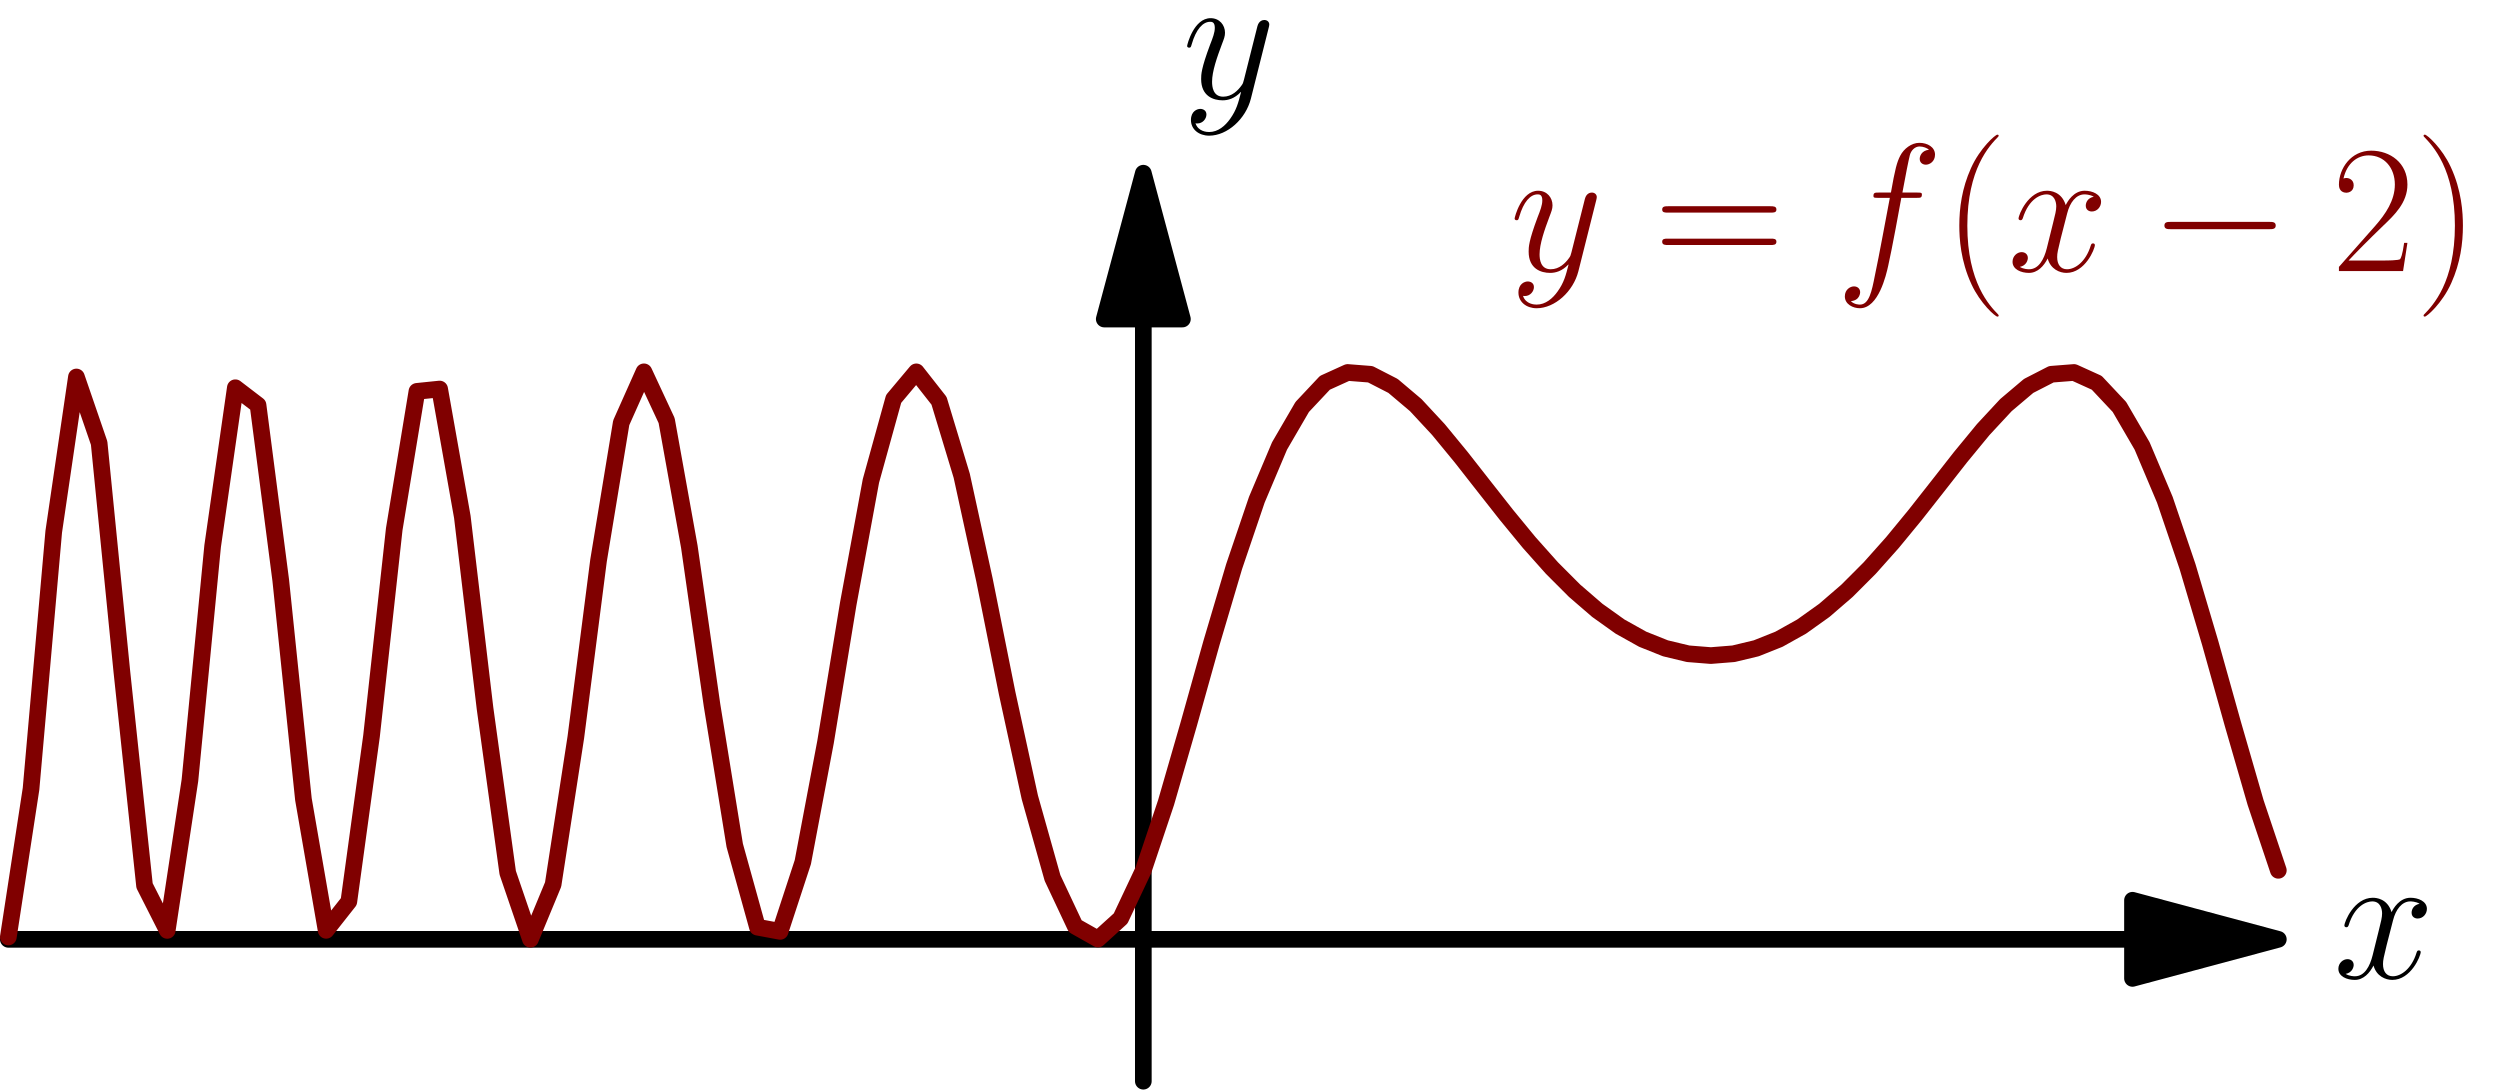
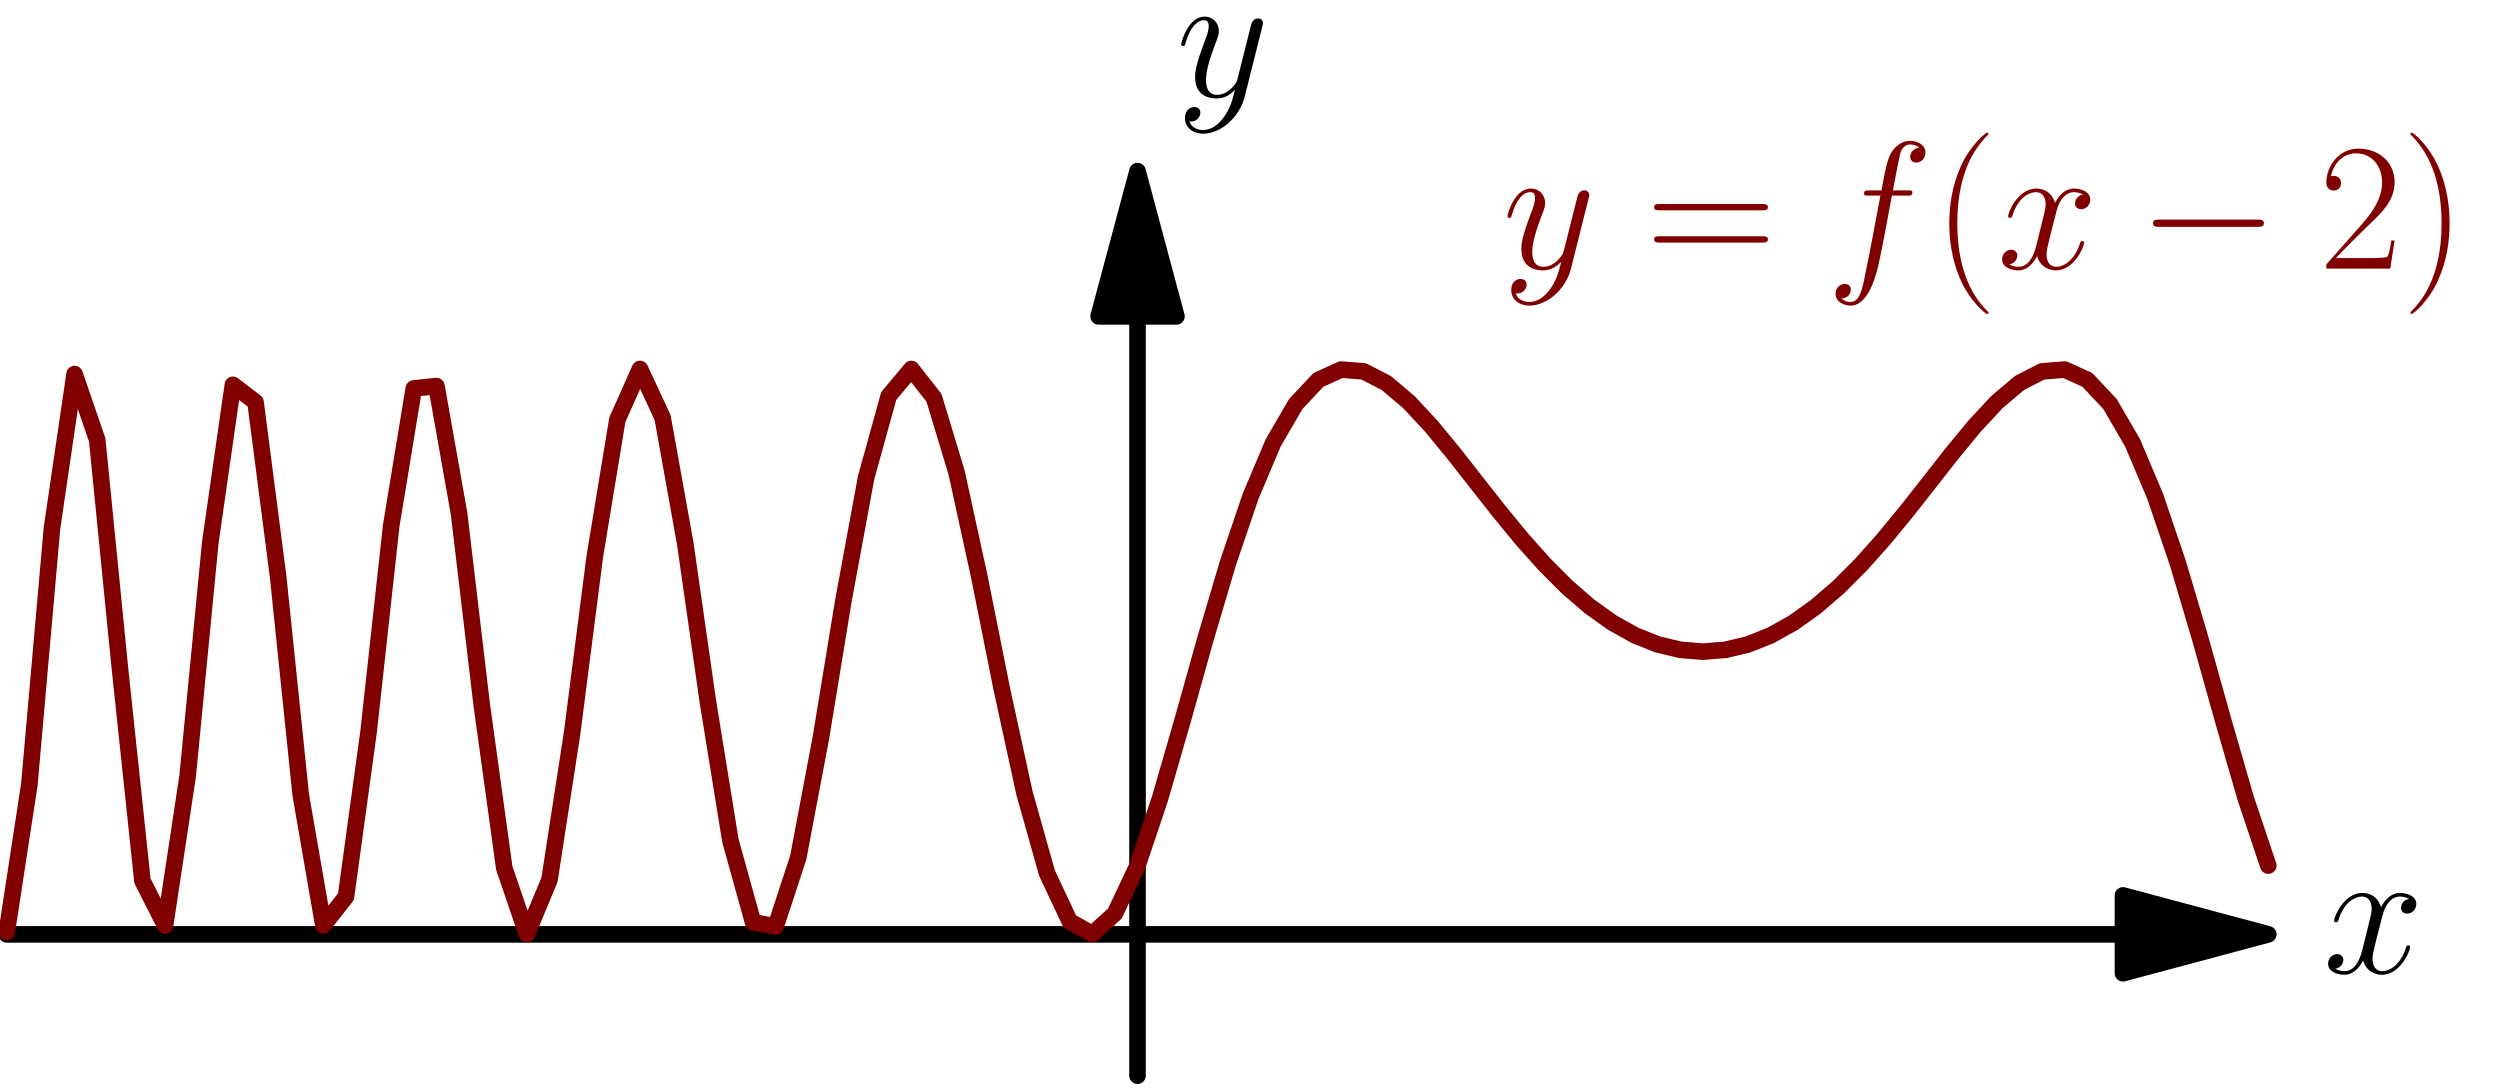
- <svg xmlns="http://www.w3.org/2000/svg" xmlns:xlink="http://www.w3.org/1999/xlink" height="148.245pt" version="1.1" viewBox="56.409 53.858 340.158 148.245" width="340.158pt">
+ <svg xmlns="http://www.w3.org/2000/svg" xmlns:xlink="http://www.w3.org/1999/xlink" height="148.801pt" version="1.1" viewBox="56.621 54.06 341.433 148.801" width="341.433pt">
  <defs>
-     <path d="M11.097 -10.002C11.594 -10.002 11.793 -10.002 11.793 -10.475C11.793 -10.723 11.594 -10.723 11.146 -10.723H9.131C9.604 -13.286 9.952 -15.052 10.151 -15.849C10.3 -16.446 10.823 -17.018 11.47 -17.018C11.992 -17.018 12.515 -16.794 12.763 -16.57C11.793 -16.471 11.495 -15.749 11.495 -15.326C11.495 -14.829 11.868 -14.53 12.341 -14.53C12.838 -14.53 13.585 -14.953 13.585 -15.898C13.585 -16.943 12.54 -17.515 11.445 -17.515C10.375 -17.515 9.33 -16.719 8.832 -15.749C8.385 -14.878 8.136 -13.983 7.564 -10.723H5.897C5.424 -10.723 5.175 -10.723 5.175 -10.275C5.175 -10.002 5.324 -10.002 5.822 -10.002H7.414C6.966 -7.688 5.946 -2.065 5.374 0.597C4.951 2.762 4.578 4.578 3.334 4.578C3.259 4.578 2.538 4.578 2.09 4.105C3.359 4.006 3.359 2.911 3.359 2.886C3.359 2.388 2.986 2.09 2.513 2.09C2.015 2.09 1.269 2.513 1.269 3.458C1.269 4.528 2.364 5.076 3.334 5.076C5.872 5.076 6.917 0.522 7.19 -0.722C7.638 -2.637 8.857 -9.255 8.982 -10.002H11.097Z" id="g0-102" />
-     <path d="M11.793 -10.151C10.997 -10.002 10.698 -9.405 10.698 -8.932C10.698 -8.335 11.171 -8.136 11.519 -8.136C12.266 -8.136 12.788 -8.783 12.788 -9.454C12.788 -10.499 11.594 -10.972 10.549 -10.972C9.031 -10.972 8.186 -9.479 7.962 -9.007C7.389 -10.873 5.847 -10.972 5.399 -10.972C2.861 -10.972 1.518 -7.713 1.518 -7.165C1.518 -7.066 1.617 -6.942 1.791 -6.942C1.99 -6.942 2.04 -7.091 2.09 -7.19C2.936 -9.952 4.603 -10.475 5.324 -10.475C6.444 -10.475 6.668 -9.43 6.668 -8.832C6.668 -8.285 6.519 -7.713 6.22 -6.519L5.374 -3.11C5.001 -1.617 4.279 -0.249 2.961 -0.249C2.836 -0.249 2.214 -0.249 1.692 -0.572C2.588 -0.746 2.787 -1.493 2.787 -1.791C2.787 -2.289 2.413 -2.588 1.941 -2.588C1.344 -2.588 0.697 -2.065 0.697 -1.269C0.697 -0.224 1.866 0.249 2.936 0.249C4.13 0.249 4.976 -0.697 5.498 -1.717C5.897 -0.249 7.141 0.249 8.061 0.249C10.599 0.249 11.942 -3.01 11.942 -3.558C11.942 -3.682 11.843 -3.782 11.694 -3.782C11.47 -3.782 11.445 -3.657 11.37 -3.458C10.698 -1.269 9.255 -0.249 8.136 -0.249C7.265 -0.249 6.792 -0.896 6.792 -1.916C6.792 -2.463 6.892 -2.861 7.29 -4.503L8.161 -7.887C8.534 -9.38 9.38 -10.475 10.524 -10.475C10.574 -10.475 11.271 -10.475 11.793 -10.151Z" id="g0-120" />
-     <path d="M6.543 2.787C5.872 3.732 4.901 4.578 3.682 4.578C3.384 4.578 2.189 4.528 1.816 3.384C1.891 3.409 2.015 3.409 2.065 3.409C2.811 3.409 3.309 2.762 3.309 2.189S2.836 1.418 2.463 1.418C2.065 1.418 1.194 1.717 1.194 2.936C1.194 4.205 2.264 5.076 3.682 5.076C6.17 5.076 8.683 2.787 9.38 0.025L11.818 -9.678C11.843 -9.803 11.893 -9.952 11.893 -10.101C11.893 -10.475 11.594 -10.723 11.221 -10.723C10.997 -10.723 10.475 -10.624 10.275 -9.877L8.434 -2.563C8.31 -2.115 8.31 -2.065 8.111 -1.791C7.613 -1.095 6.792 -0.249 5.598 -0.249C4.205 -0.249 4.08 -1.617 4.08 -2.289C4.08 -3.707 4.752 -5.623 5.424 -7.414C5.698 -8.136 5.847 -8.484 5.847 -8.982C5.847 -10.027 5.1 -10.972 3.881 -10.972C1.592 -10.972 0.672 -7.364 0.672 -7.165C0.672 -7.066 0.771 -6.942 0.945 -6.942C1.169 -6.942 1.194 -7.041 1.294 -7.389C1.891 -9.479 2.836 -10.475 3.807 -10.475C4.031 -10.475 4.454 -10.475 4.454 -9.653C4.454 -9.007 4.18 -8.285 3.807 -7.34C2.588 -4.08 2.588 -3.259 2.588 -2.662C2.588 -0.299 4.279 0.249 5.523 0.249C6.245 0.249 7.141 0.025 8.011 -0.896L8.036 -0.871C7.663 0.597 7.414 1.567 6.543 2.787Z" id="g0-121" />
-     <path d="M7.613 6.071C7.613 6.046 7.613 5.996 7.539 5.921C6.394 4.752 3.334 1.567 3.334 -6.195S6.344 -17.117 7.564 -18.361C7.564 -18.386 7.613 -18.436 7.613 -18.511S7.539 -18.635 7.439 -18.635C7.165 -18.635 5.051 -16.794 3.832 -14.057C2.588 -11.296 2.239 -8.608 2.239 -6.22C2.239 -4.429 2.413 -1.393 3.906 1.816C5.1 4.404 7.141 6.22 7.439 6.22C7.564 6.22 7.613 6.17 7.613 6.071Z" id="g1-40" />
-     <path d="M6.543 -6.195C6.543 -7.986 6.369 -11.022 4.876 -14.231C3.682 -16.819 1.642 -18.635 1.344 -18.635C1.269 -18.635 1.169 -18.61 1.169 -18.486C1.169 -18.436 1.194 -18.411 1.219 -18.361C2.413 -17.117 5.449 -13.958 5.449 -6.22C5.449 1.543 2.438 4.702 1.219 5.946C1.194 5.996 1.169 6.021 1.169 6.071C1.169 6.195 1.269 6.22 1.344 6.22C1.617 6.22 3.732 4.379 4.951 1.642C6.195 -1.12 6.543 -3.807 6.543 -6.195Z" id="g1-41" />
-     <path d="M10.375 -3.856H9.927C9.678 -2.09 9.479 -1.791 9.38 -1.642C9.255 -1.443 7.464 -1.443 7.116 -1.443H2.339C3.234 -2.413 4.976 -4.18 7.091 -6.22C8.608 -7.663 10.375 -9.355 10.375 -11.818C10.375 -14.754 8.036 -16.446 5.424 -16.446C2.687 -16.446 1.02 -14.032 1.02 -11.793C1.02 -10.823 1.742 -10.698 2.04 -10.698C2.289 -10.698 3.035 -10.848 3.035 -11.719C3.035 -12.49 2.388 -12.714 2.04 -12.714C1.891 -12.714 1.742 -12.689 1.642 -12.639C2.115 -14.754 3.558 -15.799 5.076 -15.799C7.24 -15.799 8.658 -14.082 8.658 -11.818C8.658 -9.653 7.389 -7.787 5.971 -6.17L1.02 -0.572V0H9.778L10.375 -3.856Z" id="g1-50" />
-     <path d="M15.998 -7.986C16.371 -7.986 16.744 -7.986 16.744 -8.409C16.744 -8.857 16.321 -8.857 15.898 -8.857H1.99C1.567 -8.857 1.144 -8.857 1.144 -8.409C1.144 -7.986 1.518 -7.986 1.891 -7.986H15.998ZM15.898 -3.558C16.321 -3.558 16.744 -3.558 16.744 -4.006C16.744 -4.429 16.371 -4.429 15.998 -4.429H1.891C1.518 -4.429 1.144 -4.429 1.144 -4.006C1.144 -3.558 1.567 -3.558 1.99 -3.558H15.898Z" id="g1-61" />
-     <path d="M16.396 -5.722C16.819 -5.722 17.267 -5.722 17.267 -6.22S16.819 -6.718 16.396 -6.718H2.936C2.513 -6.718 2.065 -6.718 2.065 -6.22S2.513 -5.722 2.936 -5.722H16.396Z" id="g2-0" />
+     <path d="M16.335 -5.701C16.756 -5.701 17.202 -5.701 17.202 -6.197S16.756 -6.692 16.335 -6.692H2.925C2.503 -6.692 2.057 -6.692 2.057 -6.197S2.503 -5.701 2.925 -5.701H16.335Z" id="g0-0" />
+     <path d="M7.585 6.048C7.585 6.023 7.585 5.974 7.51 5.899C6.37 4.734 3.321 1.562 3.321 -6.172S6.321 -17.053 7.535 -18.293C7.535 -18.318 7.585 -18.367 7.585 -18.442S7.51 -18.566 7.411 -18.566C7.139 -18.566 5.032 -16.731 3.817 -14.005C2.578 -11.253 2.231 -8.576 2.231 -6.197C2.231 -4.412 2.404 -1.388 3.892 1.809C5.081 4.387 7.114 6.197 7.411 6.197C7.535 6.197 7.585 6.147 7.585 6.048Z" id="g2-40" />
+     <path d="M6.519 -6.172C6.519 -7.957 6.345 -10.981 4.858 -14.178C3.668 -16.756 1.636 -18.566 1.339 -18.566C1.264 -18.566 1.165 -18.541 1.165 -18.417C1.165 -18.367 1.19 -18.342 1.215 -18.293C2.404 -17.053 5.428 -13.905 5.428 -6.197C5.428 1.537 2.429 4.685 1.215 5.924C1.19 5.974 1.165 5.998 1.165 6.048C1.165 6.172 1.264 6.197 1.339 6.197C1.611 6.197 3.718 4.363 4.933 1.636C6.172 -1.115 6.519 -3.792 6.519 -6.172Z" id="g2-41" />
+     <path d="M10.336 -3.842H9.89C9.642 -2.082 9.444 -1.785 9.345 -1.636C9.221 -1.438 7.436 -1.438 7.089 -1.438H2.33C3.222 -2.404 4.957 -4.164 7.064 -6.197C8.576 -7.634 10.336 -9.32 10.336 -11.774C10.336 -14.699 8.006 -16.384 5.404 -16.384C2.677 -16.384 1.016 -13.98 1.016 -11.749C1.016 -10.782 1.735 -10.658 2.033 -10.658C2.28 -10.658 3.024 -10.807 3.024 -11.675C3.024 -12.443 2.38 -12.666 2.033 -12.666C1.884 -12.666 1.735 -12.641 1.636 -12.592C2.107 -14.699 3.545 -15.74 5.057 -15.74C7.213 -15.74 8.626 -14.03 8.626 -11.774C8.626 -9.617 7.362 -7.758 5.949 -6.147L1.016 -0.57V0H9.741L10.336 -3.842Z" id="g2-50" />
+     <path d="M15.938 -7.957C16.31 -7.957 16.682 -7.957 16.682 -8.378C16.682 -8.824 16.26 -8.824 15.839 -8.824H1.983C1.562 -8.824 1.14 -8.824 1.14 -8.378C1.14 -7.957 1.512 -7.957 1.884 -7.957H15.938ZM15.839 -3.545C16.26 -3.545 16.682 -3.545 16.682 -3.991C16.682 -4.412 16.31 -4.412 15.938 -4.412H1.884C1.512 -4.412 1.14 -4.412 1.14 -3.991C1.14 -3.545 1.562 -3.545 1.983 -3.545H15.839Z" id="g2-61" />
+     <path d="M11.055 -9.964C11.551 -9.964 11.749 -9.964 11.749 -10.435C11.749 -10.683 11.551 -10.683 11.105 -10.683H9.097C9.568 -13.236 9.915 -14.996 10.113 -15.789C10.262 -16.384 10.782 -16.954 11.427 -16.954C11.947 -16.954 12.468 -16.731 12.716 -16.508C11.749 -16.409 11.452 -15.69 11.452 -15.269C11.452 -14.773 11.823 -14.476 12.294 -14.476C12.79 -14.476 13.534 -14.897 13.534 -15.839C13.534 -16.88 12.493 -17.45 11.402 -17.45C10.336 -17.45 9.295 -16.657 8.799 -15.69C8.353 -14.823 8.105 -13.93 7.535 -10.683H5.875C5.404 -10.683 5.156 -10.683 5.156 -10.237C5.156 -9.964 5.304 -9.964 5.8 -9.964H7.387C6.94 -7.659 5.924 -2.057 5.354 0.595C4.933 2.751 4.561 4.561 3.321 4.561C3.247 4.561 2.528 4.561 2.082 4.09C3.346 3.991 3.346 2.9 3.346 2.875C3.346 2.38 2.974 2.082 2.503 2.082C2.008 2.082 1.264 2.503 1.264 3.445C1.264 4.511 2.355 5.057 3.321 5.057C5.85 5.057 6.891 0.521 7.163 -0.719C7.61 -2.627 8.824 -9.221 8.948 -9.964H11.055Z" id="g1-102" />
+     <path d="M11.749 -10.113C10.956 -9.964 10.658 -9.37 10.658 -8.899C10.658 -8.304 11.129 -8.105 11.476 -8.105C12.22 -8.105 12.741 -8.75 12.741 -9.419C12.741 -10.46 11.551 -10.931 10.51 -10.931C8.998 -10.931 8.155 -9.444 7.932 -8.973C7.362 -10.832 5.825 -10.931 5.379 -10.931C2.851 -10.931 1.512 -7.684 1.512 -7.139C1.512 -7.04 1.611 -6.916 1.785 -6.916C1.983 -6.916 2.033 -7.064 2.082 -7.163C2.925 -9.915 4.586 -10.435 5.304 -10.435C6.42 -10.435 6.643 -9.394 6.643 -8.799C6.643 -8.254 6.494 -7.684 6.197 -6.494L5.354 -3.098C4.982 -1.611 4.263 -0.248 2.95 -0.248C2.826 -0.248 2.206 -0.248 1.686 -0.57C2.578 -0.744 2.776 -1.487 2.776 -1.785C2.776 -2.28 2.404 -2.578 1.933 -2.578C1.339 -2.578 0.694 -2.057 0.694 -1.264C0.694 -0.223 1.859 0.248 2.925 0.248C4.115 0.248 4.957 -0.694 5.478 -1.71C5.875 -0.248 7.114 0.248 8.031 0.248C10.559 0.248 11.898 -2.999 11.898 -3.545C11.898 -3.668 11.799 -3.768 11.65 -3.768C11.427 -3.768 11.402 -3.644 11.328 -3.445C10.658 -1.264 9.221 -0.248 8.105 -0.248C7.238 -0.248 6.767 -0.892 6.767 -1.909C6.767 -2.454 6.866 -2.851 7.263 -4.486L8.13 -7.857C8.502 -9.345 9.345 -10.435 10.485 -10.435C10.534 -10.435 11.229 -10.435 11.749 -10.113Z" id="g1-120" />
+     <path d="M6.519 2.776C5.85 3.718 4.883 4.561 3.668 4.561C3.371 4.561 2.181 4.511 1.809 3.371C1.884 3.396 2.008 3.396 2.057 3.396C2.801 3.396 3.297 2.751 3.297 2.181S2.826 1.413 2.454 1.413C2.057 1.413 1.19 1.71 1.19 2.925C1.19 4.189 2.256 5.057 3.668 5.057C6.147 5.057 8.651 2.776 9.345 0.025L11.774 -9.642C11.799 -9.766 11.848 -9.915 11.848 -10.063C11.848 -10.435 11.551 -10.683 11.179 -10.683C10.956 -10.683 10.435 -10.584 10.237 -9.84L8.403 -2.553C8.279 -2.107 8.279 -2.057 8.081 -1.785C7.585 -1.091 6.767 -0.248 5.577 -0.248C4.189 -0.248 4.065 -1.611 4.065 -2.28C4.065 -3.693 4.734 -5.602 5.404 -7.387C5.676 -8.105 5.825 -8.452 5.825 -8.948C5.825 -9.989 5.081 -10.931 3.867 -10.931C1.586 -10.931 0.669 -7.337 0.669 -7.139C0.669 -7.04 0.768 -6.916 0.942 -6.916C1.165 -6.916 1.19 -7.015 1.289 -7.362C1.884 -9.444 2.826 -10.435 3.792 -10.435C4.016 -10.435 4.437 -10.435 4.437 -9.617C4.437 -8.973 4.164 -8.254 3.792 -7.312C2.578 -4.065 2.578 -3.247 2.578 -2.652C2.578 -0.297 4.263 0.248 5.503 0.248C6.222 0.248 7.114 0.025 7.981 -0.892L8.006 -0.868C7.634 0.595 7.387 1.562 6.519 2.776Z" id="g1-121" />
  </defs>
-   <g id="page1" transform="matrix(0.996264 0 0 0.996264 0 0)">
-     <g transform="matrix(1 0 0 1 212.769 182.347)">
+   <g id="page1">
+     <g transform="matrix(0.996264 0 0 0.996264 211.974 181.665)">
      <path d="M 135.093 0L -155.01 -0" fill="none" stroke="#000000" stroke-linecap="round" stroke-linejoin="round" stroke-miterlimit="10.037" stroke-width="2.276" />
    </g>
-     <g transform="matrix(1 0 0 1 212.769 182.347)">
+     <g transform="matrix(0.996264 0 0 0.996264 211.974 181.665)">
      <path d="M 155.01 0L 135.093 -5.337L 135.093 5.337L 155.01 0Z" fill="#000000" />
    </g>
-     <g transform="matrix(1 0 0 1 212.769 182.347)">
+     <g transform="matrix(0.996264 0 0 0.996264 211.974 181.665)">
      <path d="M 155.01 0L 135.093 -5.337L 135.093 5.337L 155.01 0Z" fill="none" stroke="#000000" stroke-linecap="round" stroke-linejoin="round" stroke-miterlimit="10.037" stroke-width="2.276" />
    </g>
-     <use x="375.283" xlink:href="#g0-120" y="187.642" />
-     <g transform="matrix(1 0 0 1 212.769 182.347)">
+     <use x="373.881" xlink:href="#g1-120" y="186.941" />
+     <g transform="matrix(0.996264 0 0 0.996264 211.974 181.665)">
      <path d="M 0 -84.715L 0 19.376" fill="none" stroke="#000000" stroke-linecap="round" stroke-linejoin="round" stroke-miterlimit="10.037" stroke-width="2.276" />
    </g>
-     <g transform="matrix(1 0 0 1 212.769 182.347)">
+     <g transform="matrix(0.996264 0 0 0.996264 211.974 181.665)">
      <path d="M 0 -104.632L -5.337 -84.715L 5.337 -84.715L 0 -104.632Z" fill="#000000" />
    </g>
-     <g transform="matrix(1 0 0 1 212.769 182.347)">
+     <g transform="matrix(0.996264 0 0 0.996264 211.974 181.665)">
      <path d="M 0 -104.632L -5.337 -84.715L 5.337 -84.715L 0 -104.632Z" fill="none" stroke="#000000" stroke-linecap="round" stroke-linejoin="round" stroke-miterlimit="10.037" stroke-width="2.276" />
    </g>
-     <use x="218.077" xlink:href="#g0-121" y="67.513" />
-     <g transform="matrix(1 0 0 1 212.769 182.347)">
+     <use x="217.262" xlink:href="#g1-121" y="67.261" />
+     <g transform="matrix(0.996264 0 0 0.996264 211.974 181.665)">
      <path d="M -155.01 -0.319L -151.91 -20.553L -148.81 -55.675L -145.71 -76.801L -142.609 -67.776L -139.509 -36.586L -136.409 -7.332L -133.309 -1.219L -130.209 -21.713L -127.108 -53.698L -124.008 -75.332L -120.908 -72.961L -117.808 -49.047L -114.708 -19.124L -111.607 -1.228L -108.507 -5.16L -105.407 -27.773L -102.307 -56.011L -99.207 -74.837L -96.106 -75.156L -93.006 -57.686L -89.906 -31.542L -86.806 -9.084L -83.706 -0.014L -80.605 -7.493L -77.505 -27.596L -74.405 -51.733L -71.305 -70.551L -68.204 -77.505L -65.104 -70.85L -62.004 -53.616L -58.904 -31.968L -55.804 -12.83L -52.703 -1.663L -49.603 -1.085L -46.503 -10.545L -43.403 -26.945L -40.303 -45.812L -37.203 -62.61L -34.102 -73.807L -31.002 -77.501L -27.902 -73.553L -24.802 -63.313L -21.701 -49.105L -18.601 -33.622L -15.501 -19.39L -12.401 -8.378L -9.301 -1.791L -6.2 -0.042L -3.1 -2.851L 0 -9.425L 3.1 -18.669L 6.2 -29.39L 9.301 -40.457L 12.401 -50.913L 15.501 -60.041L 18.601 -67.38L 21.701 -72.709L 24.802 -76.009L 27.902 -77.417L 31.002 -77.174L 34.102 -75.582L 37.203 -72.96L 40.303 -69.622L 43.403 -65.852L 46.503 -61.895L 49.603 -57.954L 52.703 -54.185L 55.804 -50.707L 58.904 -47.602L 62.004 -44.927L 65.104 -42.714L 68.204 -40.983L 71.305 -39.745L 74.405 -39.001L 77.505 -38.753L 80.605 -39.001L 83.706 -39.745L 86.806 -40.983L 89.906 -42.714L 93.006 -44.927L 96.106 -47.602L 99.207 -50.707L 102.307 -54.185L 105.407 -57.954L 108.507 -61.895L 111.607 -65.852L 114.708 -69.622L 117.808 -72.96L 120.908 -75.582L 124.008 -77.174L 127.108 -77.417L 130.209 -76.009L 133.309 -72.709L 136.409 -67.38L 139.509 -60.041L 142.609 -50.913L 145.71 -40.457L 148.81 -29.39L 151.91 -18.669L 155.01 -9.425" fill="none" stroke="#800000" stroke-linecap="round" stroke-linejoin="round" stroke-miterlimit="10.037" stroke-width="2.276" />
    </g>
    <g fill="#800000">
-       <use x="262.805" xlink:href="#g0-121" y="91.082" />
-       <use x="282.487" xlink:href="#g1-61" y="91.082" />
-       <use x="307.308" xlink:href="#g0-102" y="91.082" />
-       <use x="321.972" xlink:href="#g1-40" y="91.082" />
-       <use x="330.783" xlink:href="#g0-120" y="91.082" />
-       <use x="350.156" xlink:href="#g2-0" y="91.082" />
-       <use x="375.036" xlink:href="#g1-50" y="91.082" />
-       <use x="386.446" xlink:href="#g1-41" y="91.082" />
+       <use x="261.823" xlink:href="#g1-121" y="90.742" />
+       <use x="281.388" xlink:href="#g2-61" y="90.742" />
+       <use x="306.049" xlink:href="#g1-102" y="90.742" />
+       <use x="320.614" xlink:href="#g2-40" y="90.742" />
+       <use x="329.359" xlink:href="#g1-120" y="90.742" />
+       <use x="348.608" xlink:href="#g0-0" y="90.742" />
+       <use x="373.323" xlink:href="#g2-50" y="90.742" />
+       <use x="384.648" xlink:href="#g2-41" y="90.742" />
    </g>
  </g>
</svg>
